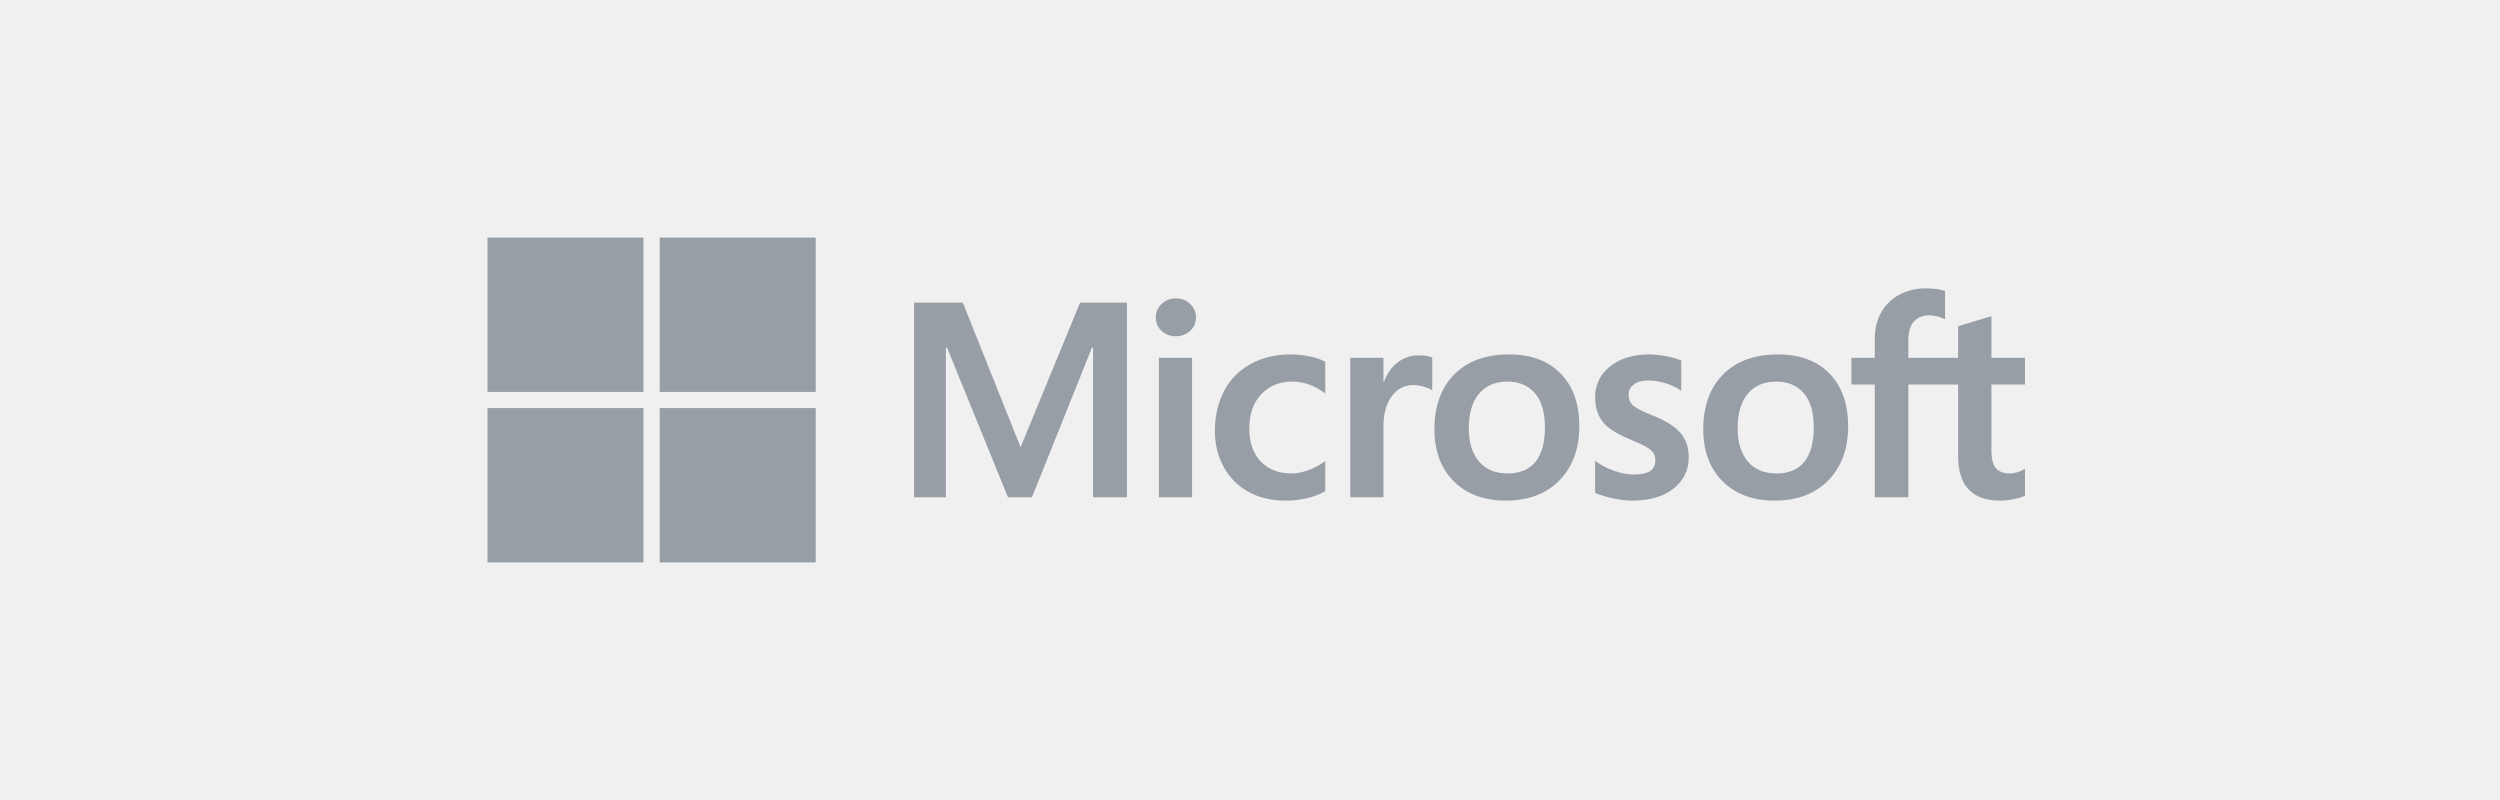
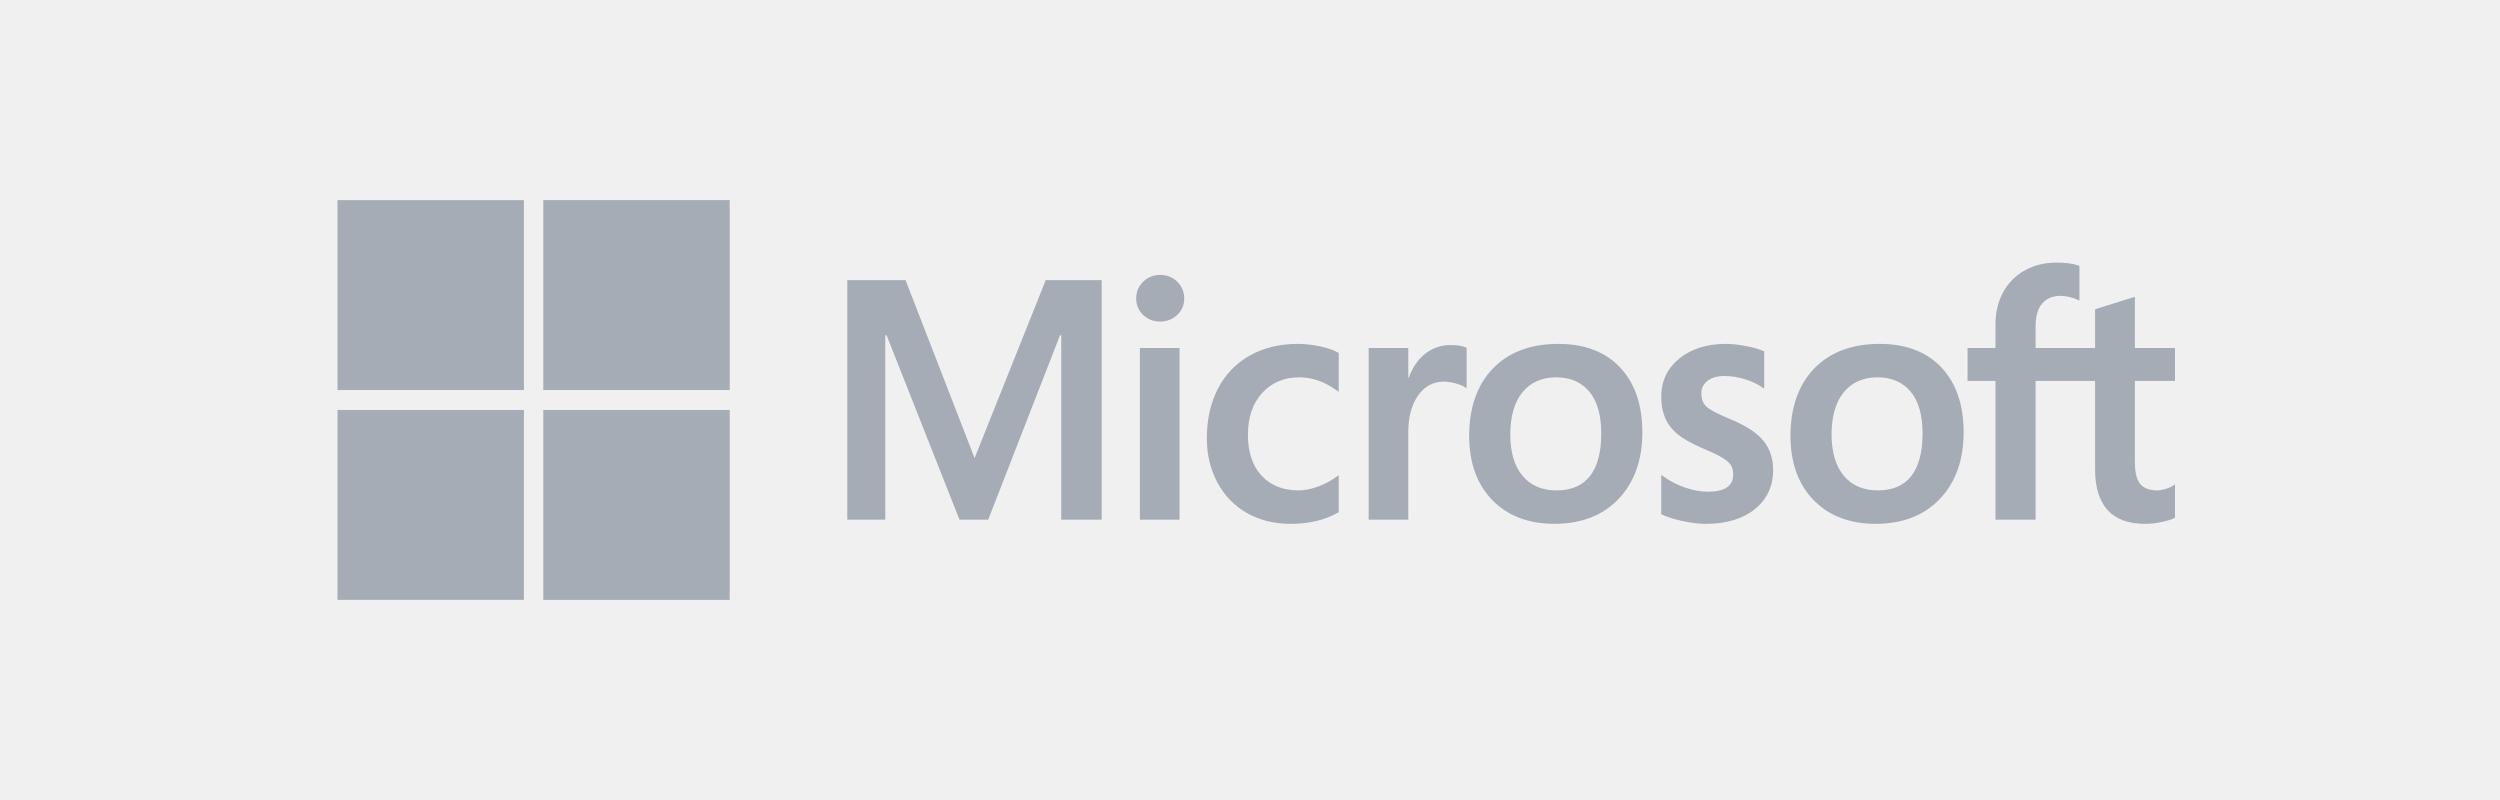
<svg xmlns="http://www.w3.org/2000/svg" width="200" height="64" viewBox="0 0 200 64" fill="none">
-   <g opacity="0.4">
-     <g clip-path="url(#clip0_1833_15055)">
-       <path d="M162 30.762V28.622H159.314V25.294L159.223 25.321L156.7 26.085L156.65 26.1V28.622H152.668V27.217C152.668 26.563 152.816 26.062 153.107 25.729C153.397 25.399 153.81 25.231 154.338 25.231C154.717 25.231 155.11 25.32 155.505 25.494L155.604 25.538V23.283L155.558 23.266C155.189 23.135 154.687 23.069 154.066 23.069C153.282 23.069 152.57 23.238 151.95 23.572C151.328 23.907 150.84 24.385 150.497 24.993C150.156 25.6 149.983 26.301 149.983 27.077V28.622H148.113V30.762H149.983V39.781H152.668V30.762H156.65V36.493C156.65 38.854 157.775 40.05 159.994 40.05C160.359 40.05 160.742 40.008 161.134 39.925C161.533 39.84 161.805 39.755 161.965 39.664L162 39.644V37.483L161.891 37.554C161.745 37.651 161.564 37.729 161.351 37.788C161.137 37.847 160.959 37.877 160.82 37.877C160.301 37.877 159.916 37.738 159.678 37.465C159.436 37.189 159.314 36.706 159.314 36.031V30.762H162ZM142.116 37.877C141.142 37.877 140.373 37.557 139.832 36.927C139.287 36.294 139.011 35.392 139.011 34.245C139.011 33.061 139.287 32.135 139.832 31.491C140.374 30.851 141.135 30.526 142.094 30.526C143.025 30.526 143.767 30.836 144.298 31.449C144.831 32.064 145.102 32.983 145.102 34.18C145.102 35.392 144.847 36.323 144.345 36.945C143.846 37.563 143.097 37.877 142.116 37.877ZM142.236 28.353C140.376 28.353 138.899 28.892 137.846 29.956C136.794 31.019 136.261 32.491 136.261 34.33C136.261 36.078 136.781 37.483 137.809 38.507C138.836 39.531 140.234 40.05 141.964 40.05C143.766 40.05 145.214 39.503 146.266 38.425C147.319 37.348 147.852 35.89 147.852 34.093C147.852 32.319 147.351 30.903 146.364 29.886C145.376 28.869 143.987 28.353 142.236 28.353ZM131.931 28.353C130.667 28.353 129.62 28.673 128.821 29.304C128.017 29.939 127.609 30.772 127.609 31.78C127.609 32.304 127.697 32.769 127.87 33.164C128.045 33.56 128.314 33.909 128.673 34.201C129.028 34.492 129.577 34.795 130.305 35.105C130.916 35.354 131.373 35.565 131.662 35.731C131.945 35.893 132.146 36.057 132.26 36.216C132.37 36.372 132.426 36.585 132.426 36.849C132.426 37.598 131.859 37.963 130.691 37.963C130.259 37.963 129.765 37.874 129.224 37.697C128.686 37.524 128.179 37.269 127.72 36.943L127.609 36.864V39.422L127.65 39.441C128.03 39.615 128.509 39.761 129.073 39.876C129.637 39.991 130.149 40.05 130.594 40.05C131.966 40.05 133.071 39.728 133.878 39.093C134.689 38.454 135.101 37.602 135.101 36.559C135.101 35.807 134.879 35.162 134.443 34.641C134.009 34.125 133.257 33.652 132.208 33.233C131.372 32.901 130.836 32.625 130.615 32.414C130.402 32.209 130.294 31.92 130.294 31.554C130.294 31.23 130.428 30.97 130.702 30.759C130.978 30.547 131.362 30.44 131.844 30.44C132.292 30.44 132.749 30.51 133.205 30.647C133.66 30.784 134.059 30.968 134.393 31.192L134.502 31.266V28.839L134.46 28.822C134.153 28.691 133.747 28.579 133.254 28.488C132.763 28.398 132.318 28.353 131.931 28.353ZM120.609 37.877C119.635 37.877 118.866 37.557 118.325 36.927C117.78 36.294 117.504 35.392 117.504 34.245C117.504 33.061 117.78 32.135 118.325 31.491C118.867 30.851 119.628 30.526 120.588 30.526C121.518 30.526 122.259 30.836 122.79 31.449C123.324 32.064 123.595 32.983 123.595 34.18C123.595 35.392 123.34 36.323 122.838 36.945C122.339 37.563 121.59 37.877 120.609 37.877ZM120.729 28.353C118.869 28.353 117.392 28.892 116.34 29.956C115.287 31.019 114.753 32.491 114.753 34.33C114.753 36.078 115.275 37.483 116.302 38.507C117.329 39.531 118.727 40.05 120.457 40.05C122.259 40.05 123.707 39.503 124.759 38.425C125.811 37.348 126.345 35.89 126.345 34.093C126.345 32.319 125.844 30.903 124.857 29.886C123.869 28.869 122.48 28.353 120.729 28.353ZM110.677 30.554V28.622H108.025V39.781H110.677V34.072C110.677 33.102 110.9 32.304 111.339 31.702C111.772 31.107 112.349 30.805 113.054 30.805C113.293 30.805 113.561 30.844 113.852 30.922C114.139 30.998 114.347 31.081 114.47 31.169L114.582 31.249V28.603L114.539 28.584C114.292 28.481 113.942 28.428 113.5 28.428C112.833 28.428 112.237 28.64 111.726 29.058C111.278 29.424 110.953 29.927 110.706 30.554H110.677ZM103.275 28.353C102.058 28.353 100.973 28.611 100.05 29.12C99.124 29.63 98.409 30.359 97.922 31.285C97.438 32.209 97.192 33.288 97.192 34.492C97.192 35.546 97.43 36.514 97.902 37.367C98.374 38.221 99.041 38.889 99.886 39.352C100.731 39.815 101.706 40.05 102.786 40.05C104.047 40.05 105.123 39.801 105.986 39.309L106.021 39.289V36.884L105.909 36.965C105.518 37.246 105.082 37.471 104.612 37.633C104.143 37.795 103.715 37.877 103.341 37.877C102.3 37.877 101.464 37.555 100.858 36.919C100.25 36.283 99.942 35.39 99.942 34.266C99.942 33.135 100.263 32.218 100.897 31.542C101.528 30.868 102.365 30.526 103.384 30.526C104.256 30.526 105.106 30.818 105.909 31.395L106.021 31.475V28.941L105.985 28.921C105.682 28.754 105.27 28.615 104.758 28.51C104.248 28.406 103.749 28.353 103.275 28.353ZM95.365 28.622H92.712V39.781H95.365V28.622ZM94.066 23.868C93.629 23.868 93.248 24.015 92.936 24.307C92.621 24.599 92.462 24.967 92.462 25.401C92.462 25.829 92.62 26.19 92.931 26.474C93.24 26.758 93.622 26.902 94.066 26.902C94.51 26.902 94.893 26.758 95.206 26.475C95.521 26.19 95.68 25.829 95.68 25.401C95.68 24.982 95.525 24.618 95.219 24.319C94.913 24.02 94.525 23.868 94.066 23.868ZM87.448 27.799V39.781H90.155V24.21H86.408L81.646 35.775L77.025 24.21H73.126V39.78H75.67V27.797H75.757L80.637 39.781H82.557L87.361 27.799H87.448Z" fill="#132238" />
-       <path d="M51.478 31.355H39V19.007H51.478V31.355Z" fill="#132238" />
-       <path d="M65.255 31.355H52.777V19.007H65.255V31.355Z" fill="#132238" />
-       <path d="M51.477 44.993H39V32.645H51.477V44.993Z" fill="#132238" />
-       <path d="M65.255 44.993H52.777V32.645H65.255V44.993Z" fill="#132238" />
-     </g>
+   <g clip-path="url(#clip0_421_1823)">
+     <path d="M174 30.477V27.842H170.79V23.746L170.681 23.78L167.666 24.721L167.607 24.739V27.842H162.847V26.113C162.847 25.308 163.024 24.692 163.372 24.282C163.718 23.876 164.212 23.669 164.843 23.669C165.296 23.669 165.766 23.778 166.238 23.993L166.356 24.047V21.272L166.301 21.251C165.86 21.09 165.261 21.008 164.518 21.008C163.581 21.008 162.73 21.216 161.988 21.628C161.246 22.04 160.662 22.628 160.253 23.376C159.845 24.123 159.638 24.986 159.638 25.942V27.842H157.403V30.477H159.638V41.576H162.847V30.477H167.607V37.531C167.607 40.435 168.951 41.907 171.603 41.907C172.038 41.907 172.497 41.855 172.965 41.754C173.442 41.649 173.767 41.544 173.958 41.433L174 41.407V38.748L173.869 38.836C173.695 38.955 173.478 39.051 173.224 39.123C172.969 39.196 172.755 39.233 172.59 39.233C171.969 39.233 171.51 39.062 171.224 38.726C170.936 38.386 170.79 37.792 170.79 36.961V30.477H174ZM150.236 39.233C149.072 39.233 148.153 38.84 147.506 38.065C146.855 37.285 146.525 36.174 146.525 34.763C146.525 33.306 146.855 32.167 147.507 31.374C148.154 30.586 149.064 30.186 150.21 30.186C151.323 30.186 152.209 30.568 152.843 31.322C153.481 32.079 153.805 33.21 153.805 34.683C153.805 36.175 153.5 37.32 152.9 38.087C152.304 38.847 151.408 39.233 150.236 39.233ZM150.379 27.511C148.157 27.511 146.392 28.175 145.133 29.484C143.876 30.793 143.238 32.604 143.238 34.868C143.238 37.018 143.861 38.748 145.088 40.008C146.316 41.269 147.987 41.907 150.054 41.907C152.208 41.907 153.938 41.234 155.196 39.907C156.454 38.582 157.091 36.788 157.091 34.577C157.091 32.393 156.493 30.65 155.313 29.398C154.133 28.146 152.472 27.511 150.379 27.511ZM138.064 27.511C136.553 27.511 135.302 27.905 134.347 28.682C133.386 29.464 132.899 30.489 132.899 31.729C132.899 32.374 133.004 32.947 133.211 33.433C133.419 33.92 133.742 34.349 134.17 34.709C134.595 35.066 135.251 35.441 136.12 35.821C136.851 36.128 137.396 36.387 137.743 36.592C138.081 36.792 138.321 36.993 138.457 37.189C138.589 37.381 138.656 37.644 138.656 37.968C138.656 38.89 137.978 39.339 136.582 39.339C136.065 39.339 135.475 39.229 134.828 39.012C134.186 38.798 133.58 38.485 133.032 38.084L132.898 37.986V41.135L132.947 41.158C133.401 41.372 133.974 41.552 134.649 41.694C135.322 41.836 135.934 41.908 136.465 41.908C138.106 41.908 139.427 41.512 140.39 40.73C141.36 39.943 141.852 38.894 141.852 37.611C141.852 36.685 141.587 35.891 141.066 35.251C140.548 34.616 139.649 34.033 138.395 33.518C137.395 33.109 136.755 32.77 136.491 32.509C136.237 32.258 136.108 31.902 136.108 31.451C136.108 31.052 136.267 30.732 136.595 30.473C136.925 30.212 137.384 30.08 137.96 30.08C138.495 30.08 139.042 30.166 139.586 30.335C140.13 30.503 140.607 30.729 141.006 31.006L141.137 31.097V28.11L141.087 28.088C140.719 27.927 140.234 27.79 139.645 27.678C139.059 27.567 138.527 27.511 138.064 27.511ZM124.533 39.233C123.368 39.233 122.45 38.84 121.803 38.065C121.151 37.285 120.822 36.175 120.822 34.763C120.822 33.306 121.152 32.167 121.803 31.374C122.45 30.586 123.36 30.186 124.507 30.186C125.619 30.186 126.505 30.568 127.14 31.322C127.778 32.079 128.101 33.21 128.101 34.683C128.101 36.175 127.797 37.32 127.196 38.087C126.601 38.847 125.705 39.233 124.533 39.233ZM124.676 27.511C122.453 27.511 120.688 28.175 119.43 29.484C118.173 30.793 117.534 32.604 117.534 34.868C117.534 37.019 118.157 38.748 119.385 40.008C120.613 41.269 122.284 41.907 124.351 41.907C126.505 41.907 128.235 41.234 129.493 39.907C130.75 38.582 131.388 36.788 131.388 34.577C131.388 32.393 130.79 30.65 129.609 29.398C128.429 28.146 126.769 27.511 124.676 27.511ZM112.663 30.221V27.842H109.493V41.576H112.663V34.551C112.663 33.356 112.929 32.375 113.453 31.633C113.971 30.901 114.661 30.53 115.504 30.53C115.789 30.53 116.11 30.578 116.457 30.673C116.8 30.767 117.049 30.869 117.196 30.977L117.329 31.076V27.819L117.278 27.796C116.983 27.669 116.565 27.604 116.037 27.604C115.24 27.604 114.527 27.865 113.916 28.378C113.38 28.83 112.993 29.449 112.697 30.221H112.663ZM103.816 27.511C102.362 27.511 101.065 27.829 99.962 28.456C98.856 29.084 98.001 29.98 97.419 31.12C96.84 32.257 96.546 33.586 96.546 35.067C96.546 36.365 96.831 37.556 97.395 38.605C97.959 39.656 98.757 40.479 99.767 41.049C100.775 41.619 101.941 41.908 103.232 41.908C104.739 41.908 106.025 41.601 107.056 40.995L107.098 40.971V38.011L106.965 38.11C106.498 38.457 105.976 38.734 105.414 38.933C104.854 39.133 104.343 39.233 103.895 39.233C102.651 39.233 101.652 38.837 100.928 38.055C100.201 37.272 99.833 36.172 99.833 34.789C99.833 33.396 100.217 32.269 100.974 31.436C101.729 30.607 102.729 30.186 103.947 30.186C104.989 30.186 106.004 30.546 106.965 31.256L107.098 31.354V28.235L107.055 28.211C106.693 28.005 106.2 27.834 105.588 27.705C104.979 27.576 104.383 27.511 103.816 27.511ZM94.363 27.842H91.193V41.576H94.363V27.842ZM92.81 21.992C92.288 21.992 91.834 22.173 91.46 22.531C91.084 22.891 90.894 23.344 90.894 23.878C90.894 24.405 91.082 24.849 91.454 25.199C91.823 25.548 92.28 25.725 92.81 25.725C93.341 25.725 93.799 25.548 94.173 25.2C94.549 24.849 94.74 24.405 94.74 23.878C94.74 23.363 94.554 22.915 94.188 22.546C93.823 22.178 93.359 21.992 92.81 21.992ZM84.901 26.829V41.576H88.136V22.412H83.659L77.967 36.647L72.445 22.412H67.785V41.576H70.825V26.828H70.929L76.761 41.576H79.055L84.797 26.829H84.901Z" fill="#A5ACB5" />
+     <path d="M41.912 31.206H27V16.008H41.912V31.206Z" fill="#A5ACB5" />
+     <path d="M58.377 31.206H43.465V16.008H58.377V31.206Z" fill="#A5ACB5" />
+     <path d="M41.912 47.992H27V32.794H41.912V47.992Z" fill="#A5ACB5" />
+     <path d="M58.377 47.992H43.465V32.794H58.377V47.992Z" fill="#A5ACB5" />
  </g>
  <defs>
-     <clipPath id="clip0_1833_15055">
-       <rect width="123" height="26" fill="white" transform="translate(39 19)" />
+     <clipPath id="clip0_421_1823">
+       <rect width="147" height="32" fill="white" transform="translate(27 16)" />
    </clipPath>
  </defs>
</svg>
